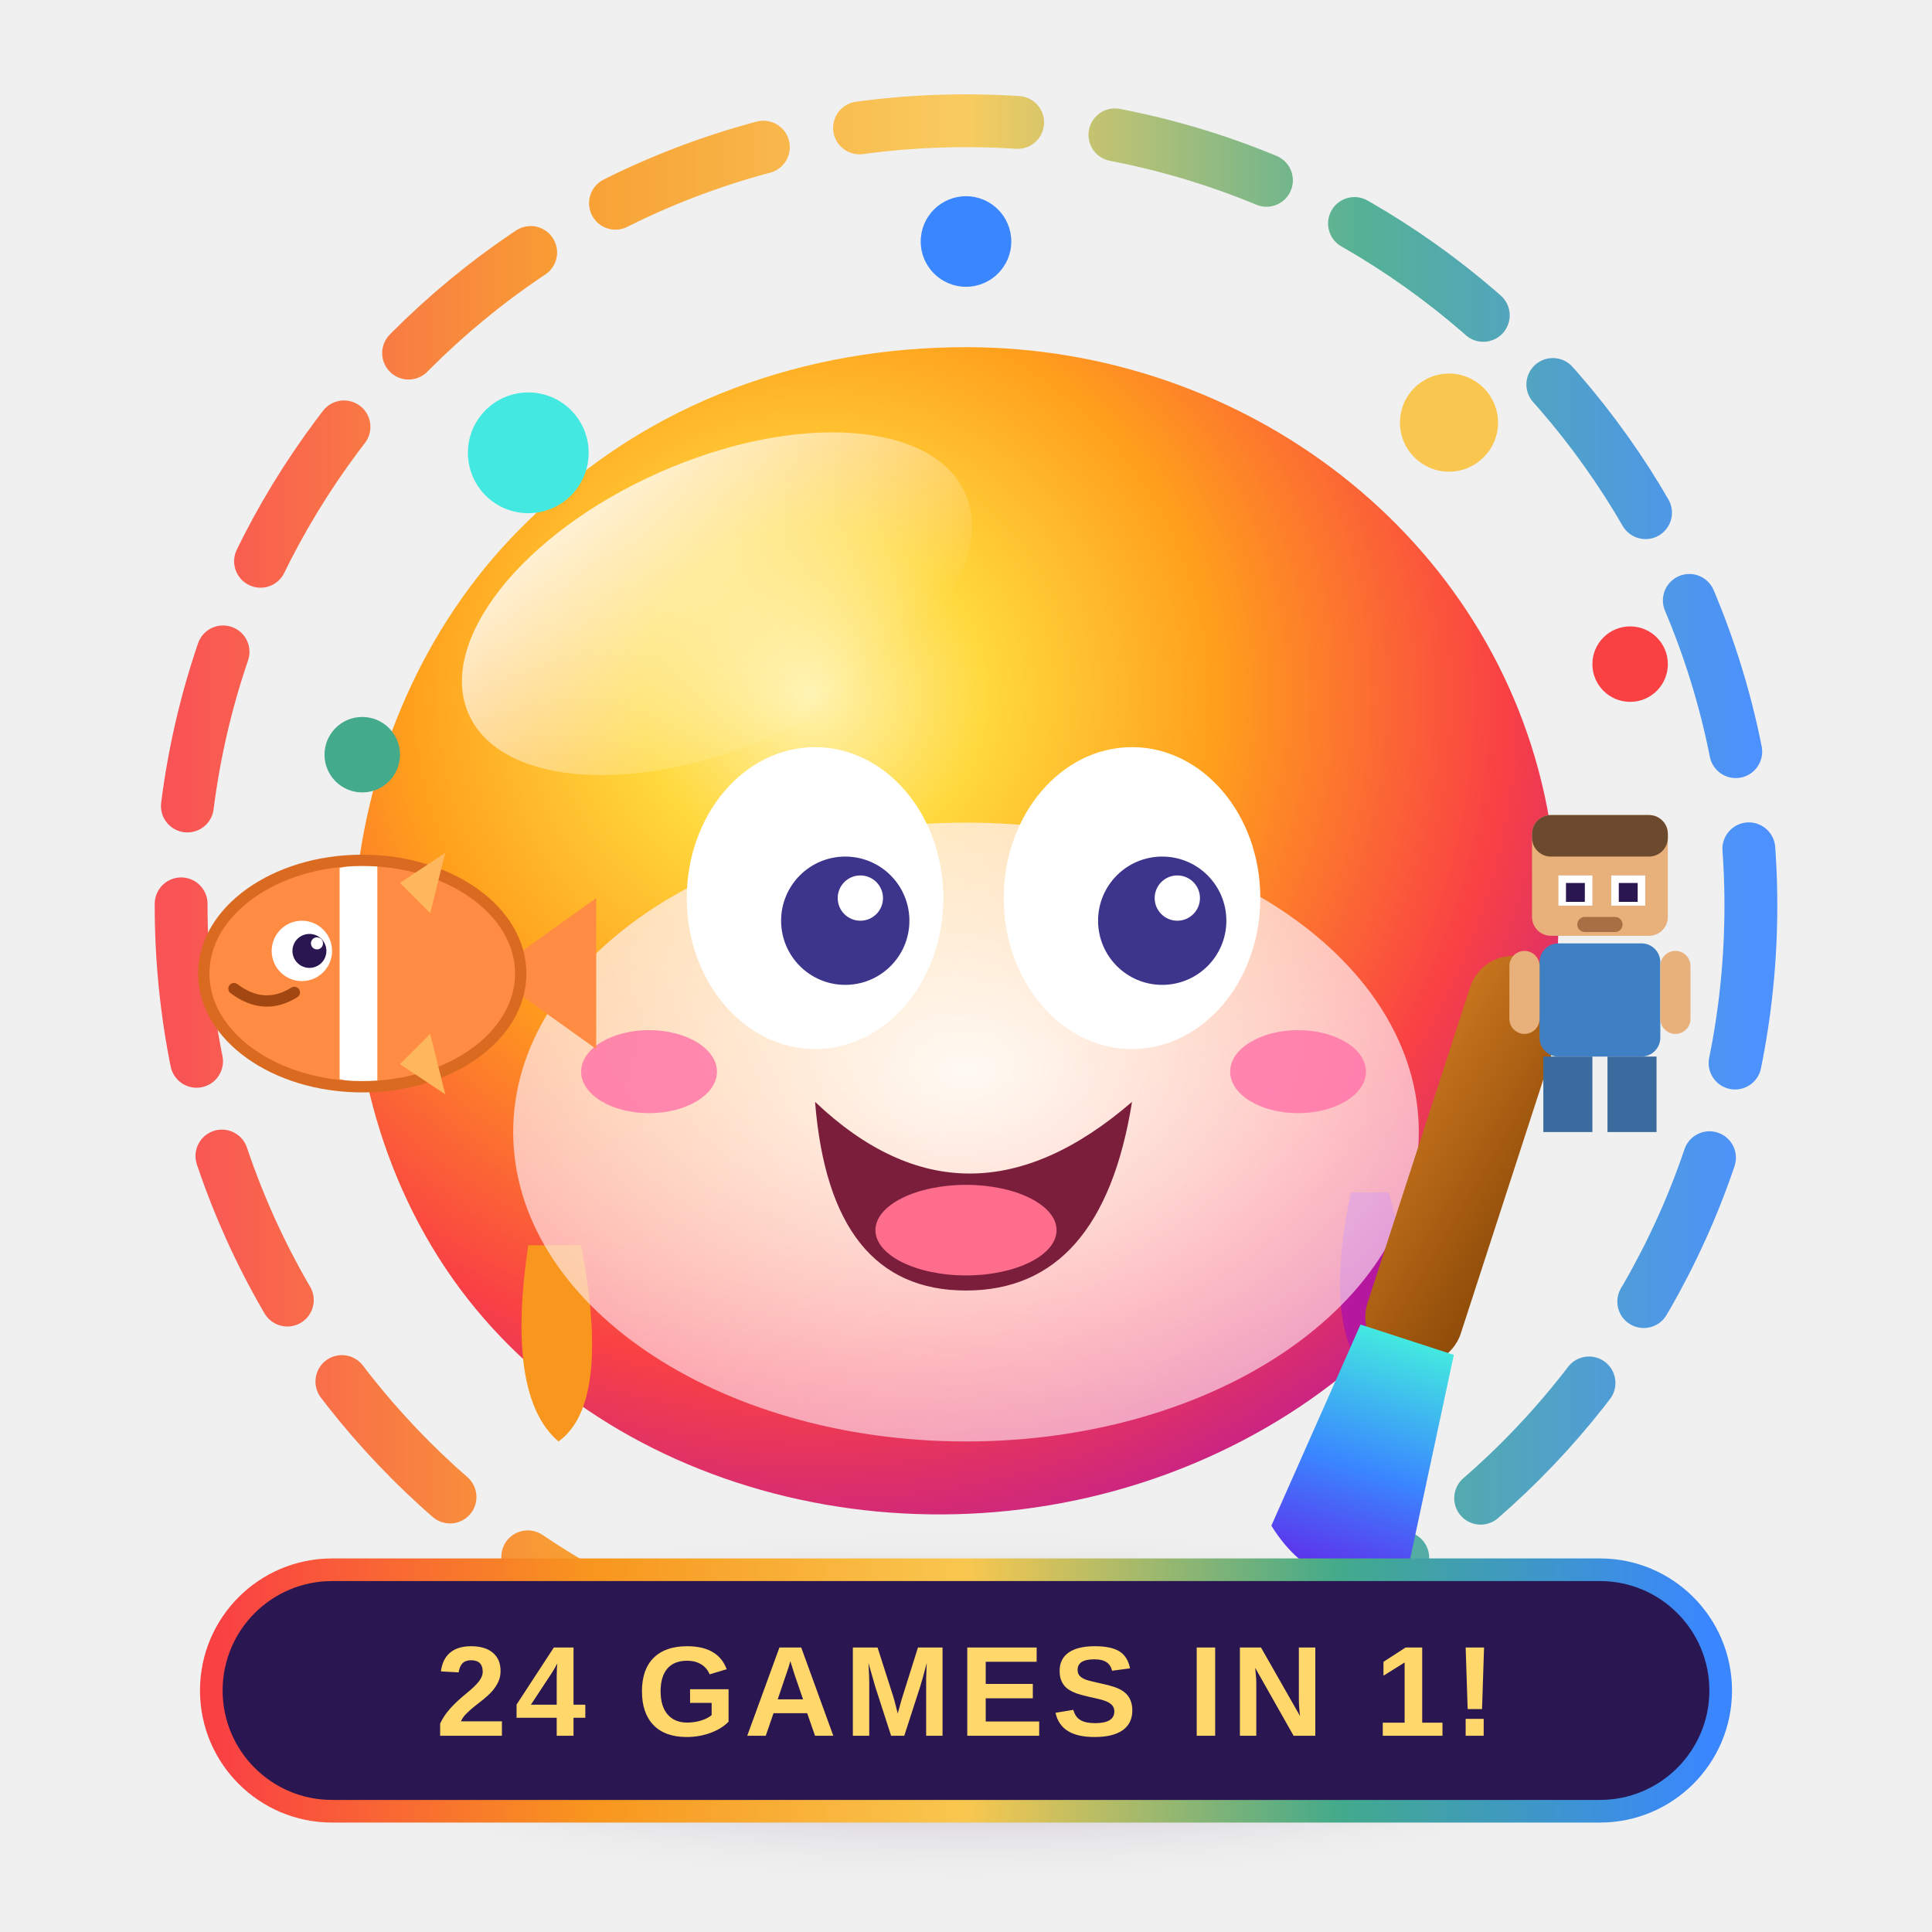
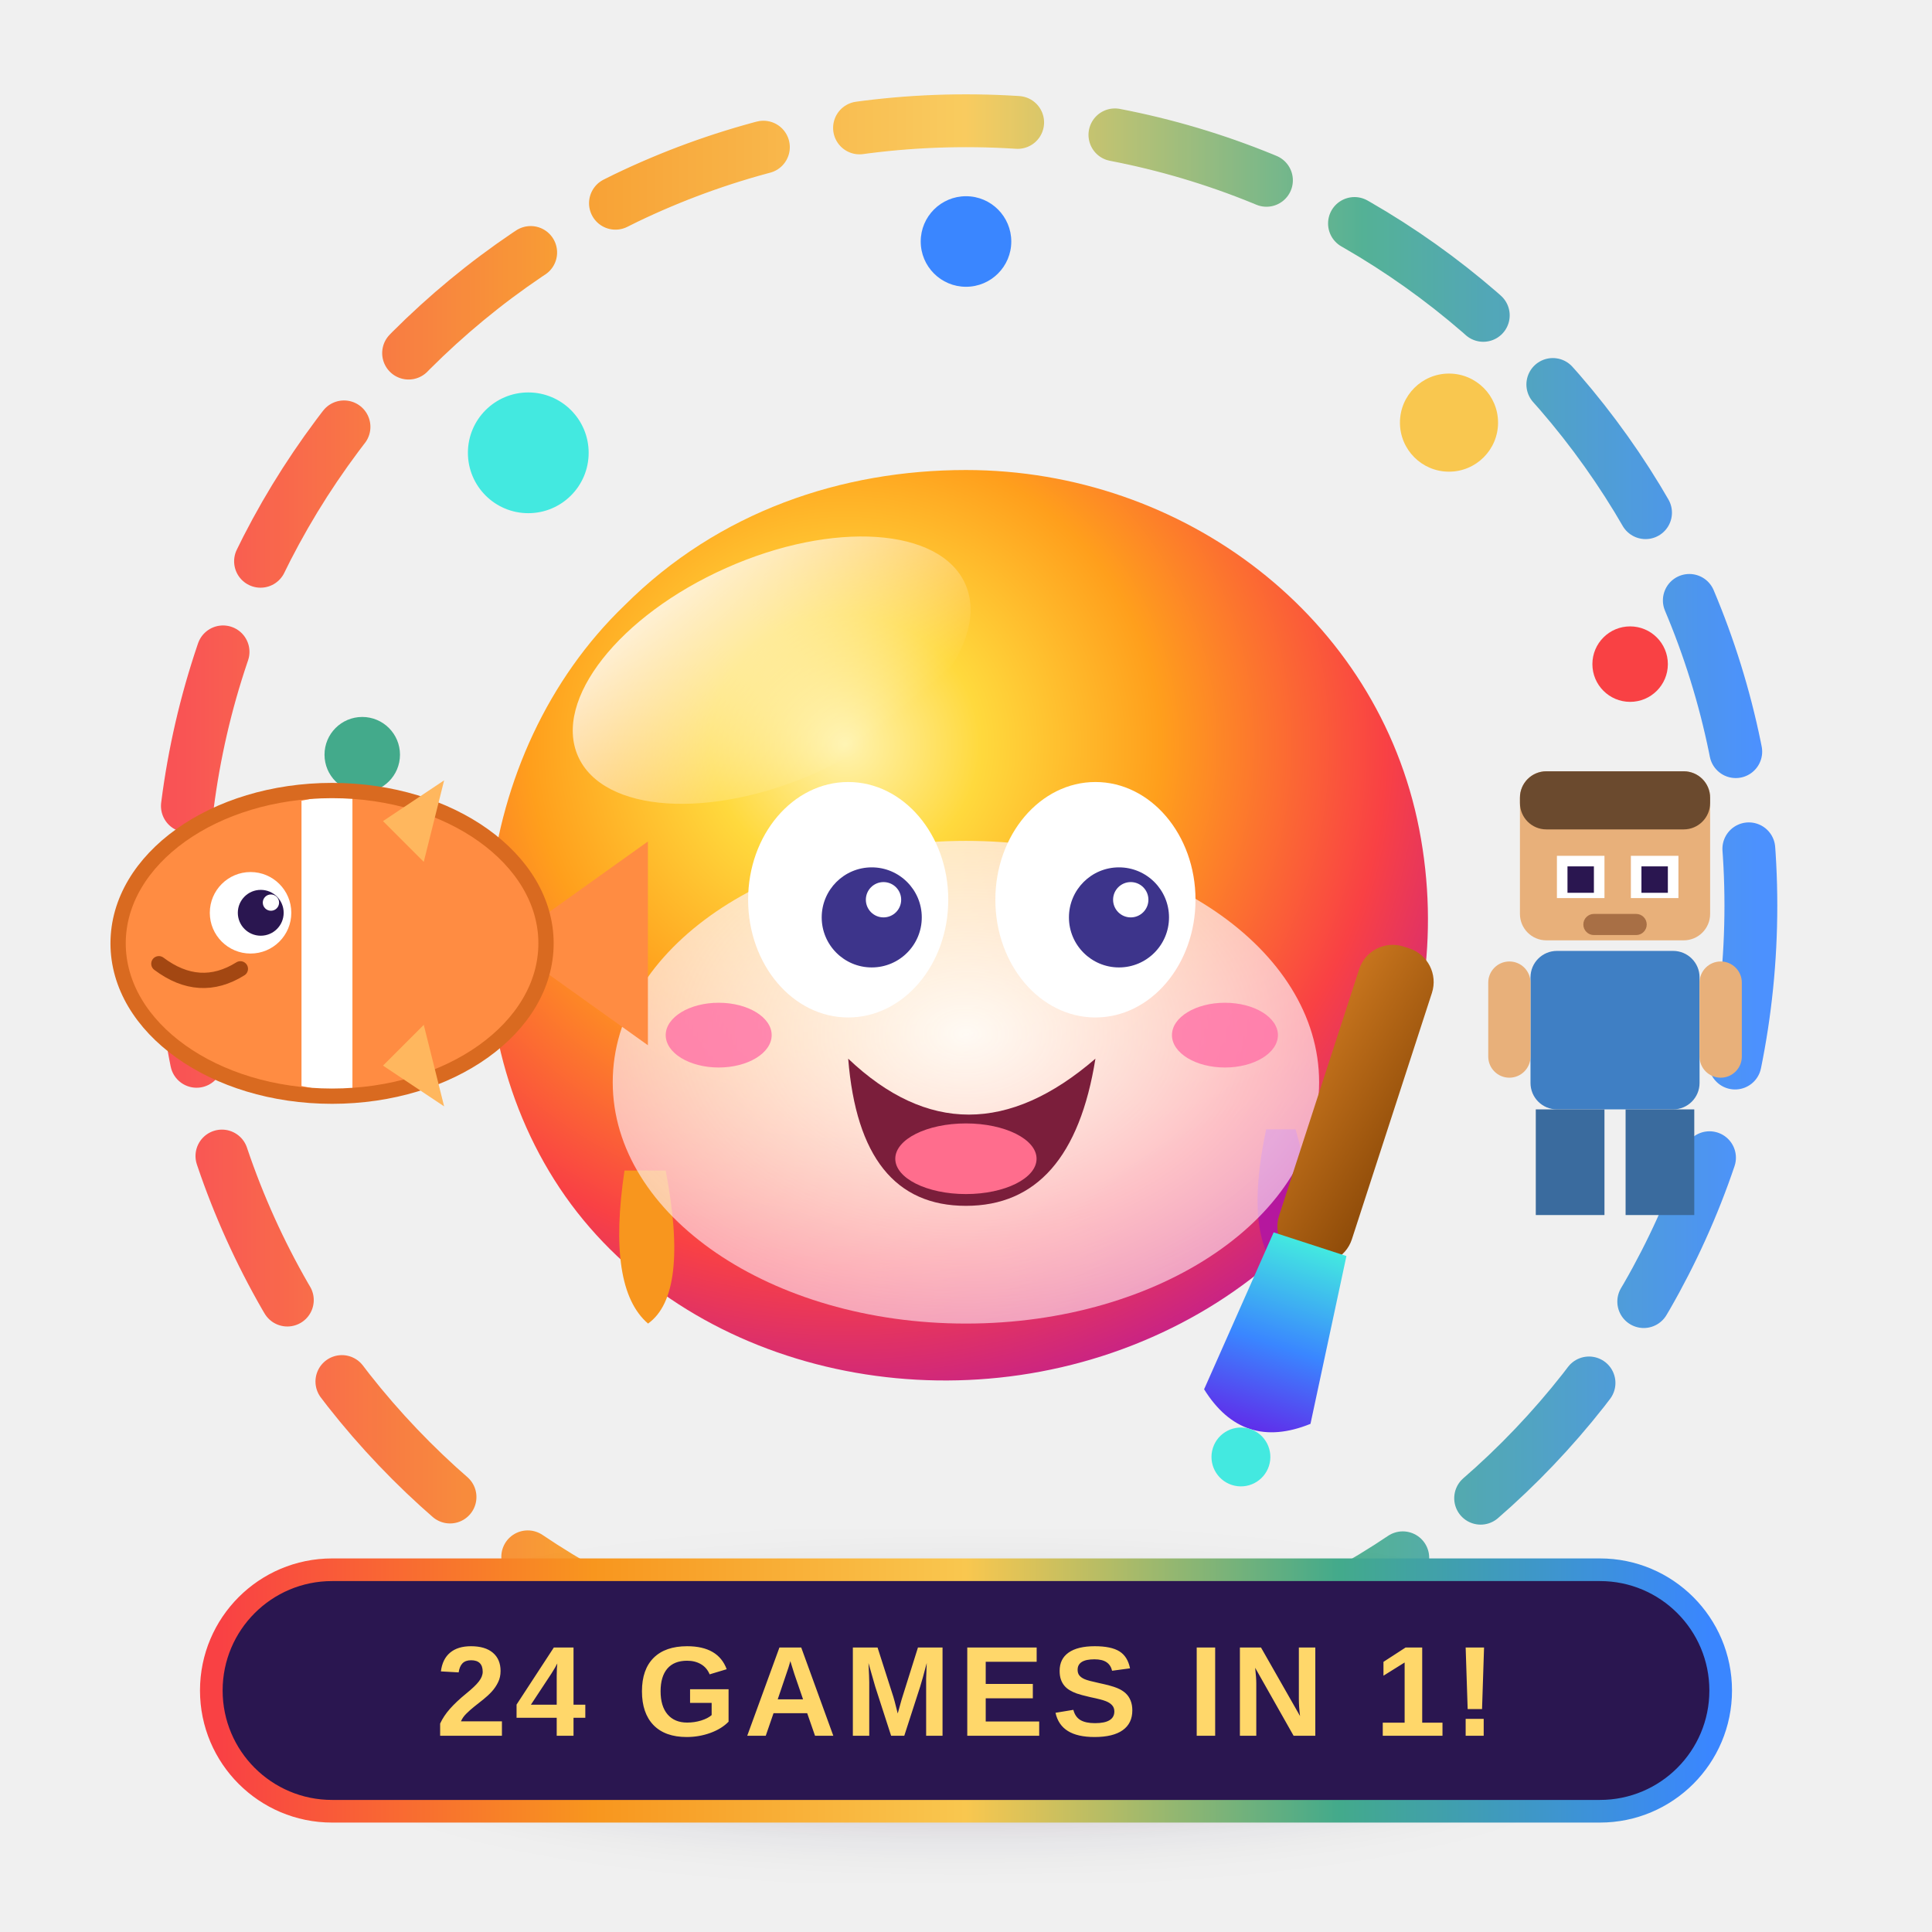
<svg xmlns="http://www.w3.org/2000/svg" viewBox="0 0 512 512" role="img" aria-label="Color Quest logo">
  <defs>
    <radialGradient id="body" cx="38%" cy="30%" r="80%">
      <stop offset="0%" stop-color="#fff3b0" />
      <stop offset="18%" stop-color="#ffd93d" />
      <stop offset="42%" stop-color="#ff9f1c" />
      <stop offset="72%" stop-color="#f94144" />
      <stop offset="100%" stop-color="#b5179e" />
    </radialGradient>
    <radialGradient id="belly" cx="50%" cy="40%" r="70%">
      <stop offset="0%" stop-color="#ffffff" stop-opacity="0.95" />
      <stop offset="100%" stop-color="#ffe8f4" stop-opacity="0.55" />
    </radialGradient>
    <linearGradient id="shine" x1="0" y1="0" x2="0.6" y2="1">
      <stop offset="0%" stop-color="#ffffff" stop-opacity="0.95" />
      <stop offset="100%" stop-color="#ffffff" stop-opacity="0" />
    </linearGradient>
    <linearGradient id="brush" x1="0" y1="0" x2="1" y2="1">
      <stop offset="0%" stop-color="#c9761e" />
      <stop offset="100%" stop-color="#8d4a08" />
    </linearGradient>
    <linearGradient id="bristle" x1="0" y1="0" x2="0" y2="1">
      <stop offset="0%" stop-color="#43e9e0" />
      <stop offset="55%" stop-color="#3a86ff" />
      <stop offset="100%" stop-color="#5f2eea" />
    </linearGradient>
    <linearGradient id="drop" x1="0" y1="0" x2="1" y2="0">
      <stop offset="0%" stop-color="#f94144" />
      <stop offset="25%" stop-color="#f8961e" />
      <stop offset="50%" stop-color="#f9c74f" />
      <stop offset="75%" stop-color="#43aa8b" />
      <stop offset="100%" stop-color="#3a86ff" />
    </linearGradient>
    <filter id="shadow" x="-40%" y="-40%" width="180%" height="180%">
      <feGaussianBlur stdDeviation="10" />
    </filter>
  </defs>
  <ellipse cx="256" cy="452" rx="150" ry="26" fill="#1a0033" opacity="0.28" filter="url(#shadow)" />
  <g opacity="0.9">
    <circle cx="256" cy="240" r="208" fill="none" stroke="url(#drop)" stroke-width="14" stroke-dasharray="42 26" stroke-linecap="round" />
  </g>
-   <path d="M256 92            C 330 92 396 142 410 214            C 424 286 388 358 316 388            C 244 418 158 396 118 336            C 78 276 88 188 140 138            C 172 106 214 92 256 92 Z" fill="url(#body)" />
-   <path d="M140 330 q-6 40 8 52 q14 -10 6 -52 Z" fill="#f8961e" />
-   <path d="M368 316 q10 34 -4 50 q-14 -12 -6 -50 Z" fill="#b5179e" />
-   <ellipse cx="256" cy="300" rx="120" ry="82" fill="url(#belly)" />
-   <ellipse cx="190" cy="160" rx="72" ry="38" fill="url(#shine)" transform="rotate(-24 190 160)" />
-   <g>
-     <ellipse cx="216" cy="238" rx="34" ry="40" fill="#ffffff" />
-     <ellipse cx="300" cy="238" rx="34" ry="40" fill="#ffffff" />
-     <circle cx="224" cy="244" r="17" fill="#3d348b" />
-     <circle cx="308" cy="244" r="17" fill="#3d348b" />
-     <circle cx="228" cy="238" r="6" fill="#ffffff" />
-     <circle cx="312" cy="238" r="6" fill="#ffffff" />
-   </g>
-   <ellipse cx="172" cy="284" rx="18" ry="11" fill="#ff70a6" opacity="0.8" />
-   <ellipse cx="344" cy="284" rx="18" ry="11" fill="#ff70a6" opacity="0.8" />
-   <path d="M216 292 Q256 330 300 292 Q292 342 256 342 Q220 342 216 292 Z" fill="#7b1e3b" />
-   <ellipse cx="256" cy="326" rx="24" ry="12" fill="#ff6d8d" />
-   <g transform="rotate(18 380 330)">
-     <rect x="368" y="250" width="26" height="112" rx="12" fill="url(#brush)" />
-     <path d="M368 356 h26 l6 58 q-19 16 -38 0 Z" fill="url(#bristle)" />
-     <circle cx="381" cy="432" r="10" fill="#43e9e0" />
+   <g transform="translate(56.3 52.8) scale(0.78)">
+     <path d="M256 92            C 330 92 396 142 410 214            C 424 286 388 358 316 388            C 244 418 158 396 118 336            C 78 276 88 188 140 138            C 172 106 214 92 256 92 Z" fill="url(#body)" />
+     <path d="M140 330 q-6 40 8 52 q14 -10 6 -52 Z" fill="#f8961e" />
+     <path d="M368 316 q10 34 -4 50 q-14 -12 -6 -50 Z" fill="#b5179e" />
+     <ellipse cx="256" cy="300" rx="120" ry="82" fill="url(#belly)" />
+     <ellipse cx="190" cy="160" rx="72" ry="38" fill="url(#shine)" transform="rotate(-24 190 160)" />
+     <g>
+       <ellipse cx="216" cy="238" rx="34" ry="40" fill="#ffffff" />
+       <ellipse cx="300" cy="238" rx="34" ry="40" fill="#ffffff" />
+       <circle cx="224" cy="244" r="17" fill="#3d348b" />
+       <circle cx="308" cy="244" r="17" fill="#3d348b" />
+       <circle cx="228" cy="238" r="6" fill="#ffffff" />
+       <circle cx="312" cy="238" r="6" fill="#ffffff" />
+     </g>
+     <ellipse cx="172" cy="284" rx="18" ry="11" fill="#ff70a6" opacity="0.8" />
+     <ellipse cx="344" cy="284" rx="18" ry="11" fill="#ff70a6" opacity="0.8" />
+     <path d="M216 292 Q256 330 300 292 Q292 342 256 342 Q220 342 216 292 Z" fill="#7b1e3b" />
+     <ellipse cx="256" cy="326" rx="24" ry="12" fill="#ff6d8d" />
+     <g transform="rotate(18 380 330)">
+       <rect x="368" y="250" width="26" height="112" rx="12" fill="url(#brush)" />
+       <path d="M368 356 h26 l6 58 q-19 16 -38 0 Z" fill="url(#bristle)" />
+       <circle cx="381" cy="432" r="10" fill="#43e9e0" />
+     </g>
  </g>
  <circle cx="140" cy="120" r="16" fill="#43e9e0" />
  <circle cx="384" cy="112" r="13" fill="#f9c74f" />
  <circle cx="432" cy="176" r="10" fill="#f94144" />
  <circle cx="96" cy="200" r="10" fill="#43aa8b" />
  <circle cx="256" cy="64" r="12" fill="#3a86ff" />
-   <g transform="translate(96 258)">
+   <g transform="translate(88 250) scale(1.35)">
    <polygon points="34,0 62,-20 62,20" fill="#ff8c42" />
    <ellipse rx="42" ry="30" fill="#ff8c42" />
    <path d="M-6 -28 L4 -30 L4 30 L-6 28 Z" fill="#ffffff" />
    <ellipse rx="42" ry="30" fill="none" stroke="#d96a20" stroke-width="3" />
    <circle cx="-16" cy="-6" r="8" fill="#ffffff" />
    <circle cx="-14" cy="-6" r="4.5" fill="#2a1650" />
    <circle cx="-12" cy="-8" r="1.6" fill="#ffffff" />
    <path d="M-34 4 Q-26 10 -18 5" stroke="#a34712" stroke-width="3" fill="none" stroke-linecap="round" />
    <polygon points="10,-24 22,-32 18,-16" fill="#ffb75e" />
    <polygon points="10,24 22,32 18,16" fill="#ffb75e" />
  </g>
-   <g transform="translate(424 240)">
+   <g transform="translate(428 238) scale(1.4)">
    <rect x="-18" y="-24" width="36" height="32" rx="5" fill="#e8b07a" />
    <rect x="-18" y="-24" width="36" height="11" rx="5" fill="#6b4a2e" />
    <rect x="-11" y="-8" width="9" height="8" fill="#ffffff" />
    <rect x="3" y="-8" width="9" height="8" fill="#ffffff" />
    <rect x="-9" y="-6" width="5" height="5" fill="#2a1650" />
    <rect x="5" y="-6" width="5" height="5" fill="#2a1650" />
    <rect x="-6" y="3" width="12" height="4" rx="2" fill="#a86f45" />
    <rect x="-16" y="10" width="32" height="30" rx="5" fill="#3f7fc4" />
    <rect x="-24" y="12" width="8" height="22" rx="4" fill="#e8b07a" />
    <rect x="16" y="12" width="8" height="22" rx="4" fill="#e8b07a" />
    <rect x="-15" y="40" width="13" height="20" fill="#3a6b9e" />
    <rect x="2" y="40" width="13" height="20" fill="#3a6b9e" />
  </g>
  <g>
    <rect x="56" y="416" width="400" height="64" rx="32" fill="#2a1650" stroke="url(#drop)" stroke-width="6" />
    <text x="256" y="460" text-anchor="middle" font-family="Arial Black, Arial, sans-serif" font-weight="900" font-size="34" fill="#ffd76a" letter-spacing="2">24 GAMES IN 1!</text>
  </g>
</svg>
